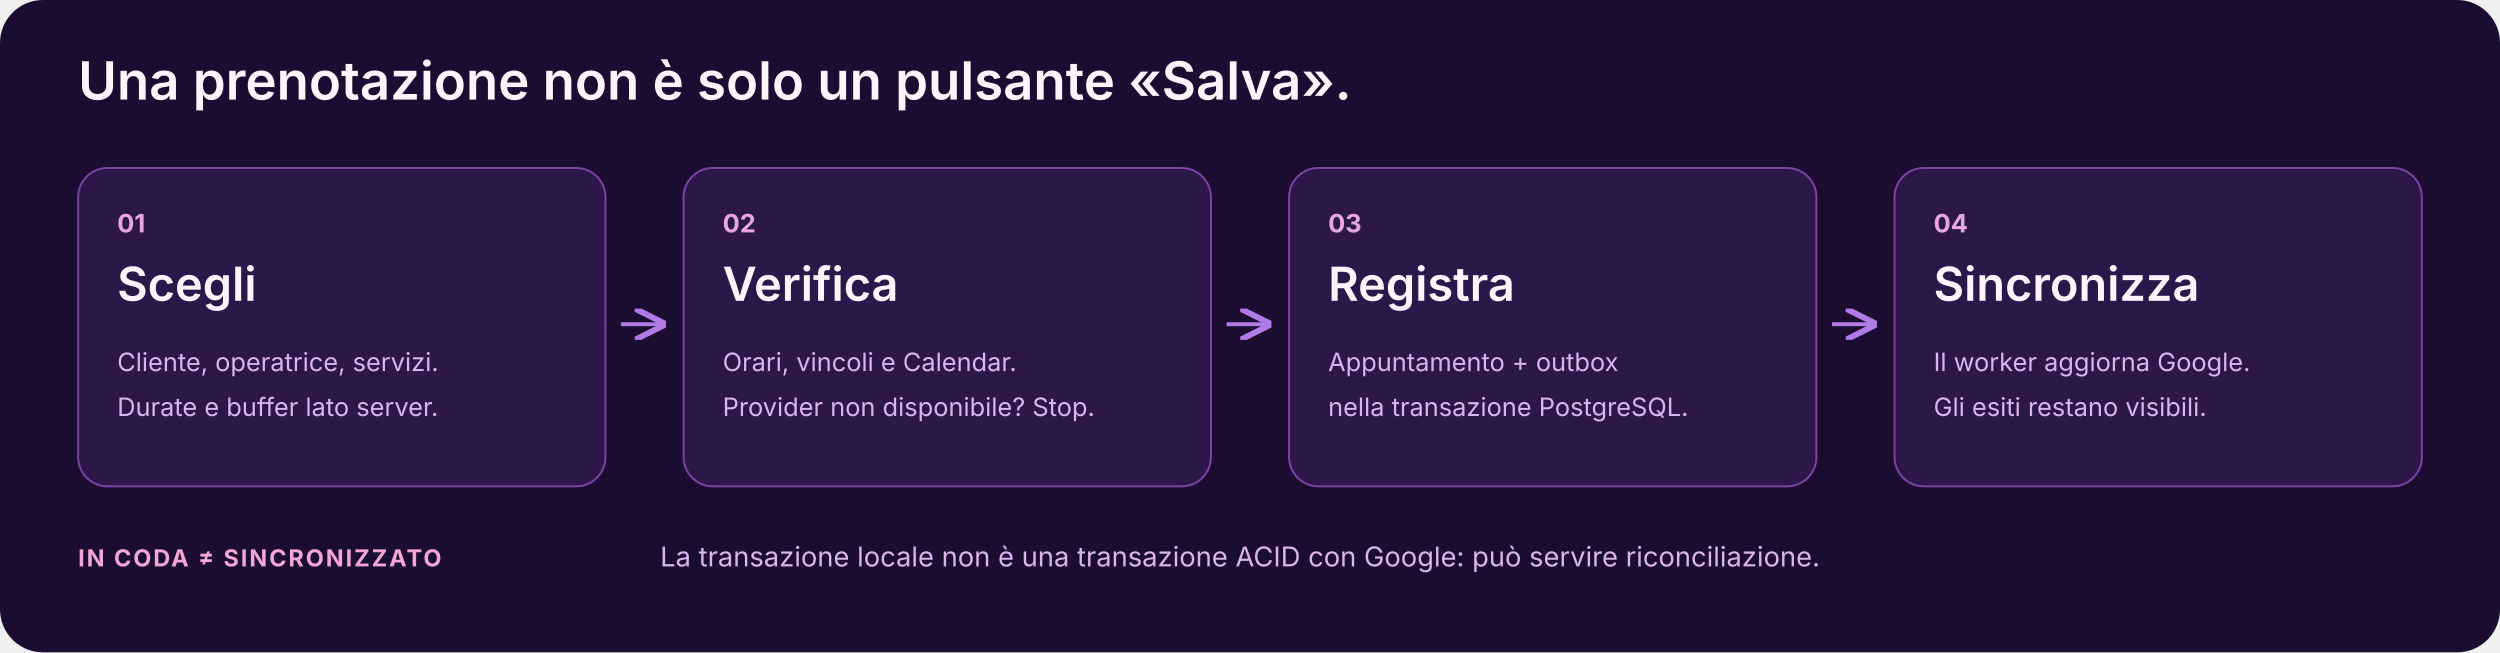
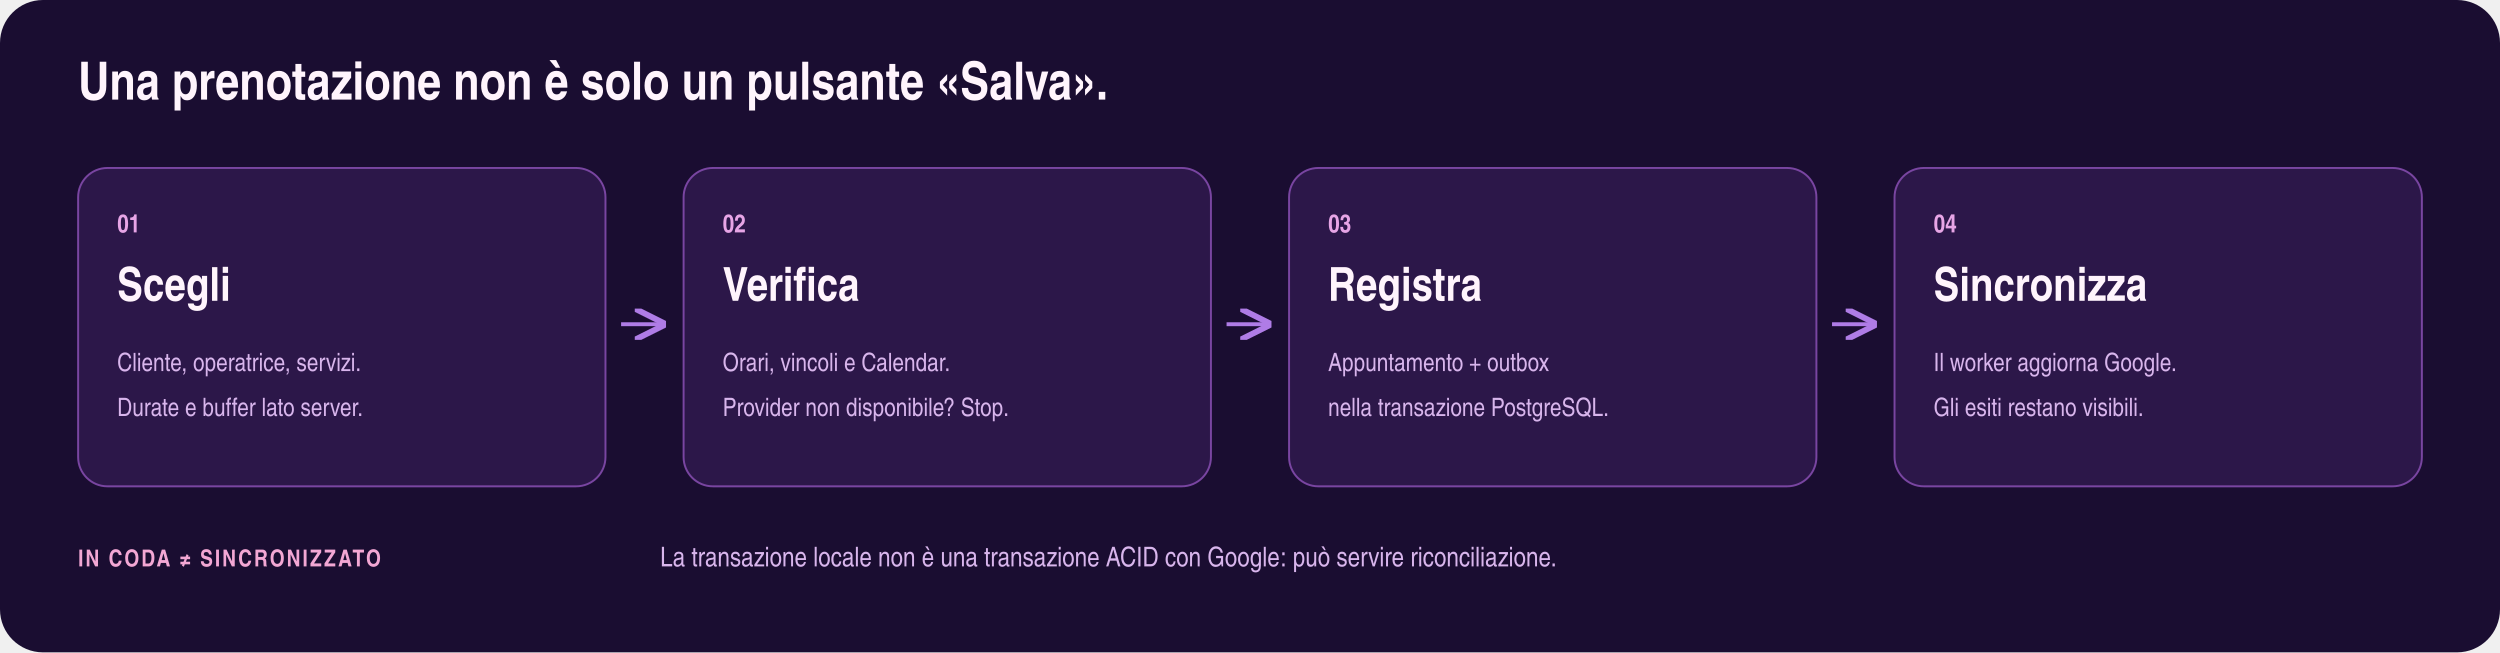
<svg xmlns="http://www.w3.org/2000/svg" width="1280" height="334" viewBox="0 0 1280 334" role="img" aria-labelledby="title desc">
  <defs>
    <pattern id="grid" width="40" height="40" patternUnits="userSpaceOnUse">
      <path d="M40 0H0V40" fill="none" stroke="#ffffff" stroke-opacity=".035" />
    </pattern>
    <marker id="arrow" markerWidth="8" markerHeight="8" refX="7" refY="4" orient="auto">
      <path d="m0 0 8 4-8 4" fill="none" stroke="#AF7CE6" stroke-width="1.5" />
    </marker>
  </defs>
-   <g font-family="Inter, Segoe UI, Arial, sans-serif">
+   <g font-family="Nimbus Sans Narrow,DejaVu Sans Condensed,Arial Narrow,sans-serif">
    <rect x="0" y="0" width="1280" height="334" rx="22" fill="#1A0D31" stroke="none" />
-     <text x="40" y="51" fill="#FFF4FC" font-size="27" font-weight="600">Una prenotazione non è solo un pulsante «Salva».</text>
+     <text x="40" y="51" fill="#FFF4FC" font-family="Impact,Nimbus Sans Narrow,DejaVu Sans Condensed,sans-serif" font-size="27" font-weight="600">Una prenotazione non è solo un pulsante «Salva».</text>
    <rect x="40" y="86" width="270" height="163" rx="15" fill="#2C1749" stroke="#7945A1" />
    <text x="60" y="119" fill="#E7A5E6" font-size="13" font-weight="650">01</text>
    <text x="60" y="154" fill="#FFF4FC" font-size="24" font-weight="600">Scegli</text>
    <text x="60" y="190" fill="#D8B5EC" font-size="13" font-weight="400">Cliente, operatrice, servizi.</text>
    <text x="60" y="213" fill="#D8B5EC" font-size="13" font-weight="400">Durate e buffer lato server.</text>
    <path d="M318 166h21" stroke="#AF7CE6" fill="none" stroke-width="2" marker-end="url(#arrow)" />
    <rect x="350" y="86" width="270" height="163" rx="15" fill="#2C1749" stroke="#7945A1" />
    <text x="370" y="119" fill="#E7A5E6" font-size="13" font-weight="650">02</text>
    <text x="370" y="154" fill="#FFF4FC" font-size="24" font-weight="600">Verifica</text>
    <text x="370" y="190" fill="#D8B5EC" font-size="13" font-weight="400">Orari, vincoli e Calendar.</text>
    <text x="370" y="213" fill="#D8B5EC" font-size="13" font-weight="400">Provider non disponibile? Stop.</text>
    <path d="M628 166h21" stroke="#AF7CE6" fill="none" stroke-width="2" marker-end="url(#arrow)" />
    <rect x="660" y="86" width="270" height="163" rx="15" fill="#2C1749" stroke="#7945A1" />
    <text x="680" y="119" fill="#E7A5E6" font-size="13" font-weight="650">03</text>
    <text x="680" y="154" fill="#FFF4FC" font-size="24" font-weight="600">Registra</text>
    <text x="680" y="190" fill="#D8B5EC" font-size="13" font-weight="400">Appuntamento + outbox</text>
    <text x="680" y="213" fill="#D8B5EC" font-size="13" font-weight="400">nella transazione PostgreSQL.</text>
    <path d="M938 166h21" stroke="#AF7CE6" fill="none" stroke-width="2" marker-end="url(#arrow)" />
    <rect x="970" y="86" width="270" height="163" rx="15" fill="#2C1749" stroke="#7945A1" />
    <text x="990" y="119" fill="#E7A5E6" font-size="13" font-weight="650">04</text>
    <text x="990" y="154" fill="#FFF4FC" font-size="24" font-weight="600">Sincronizza</text>
    <text x="990" y="190" fill="#D8B5EC" font-size="13" font-weight="400">Il worker aggiorna Google.</text>
    <text x="990" y="213" fill="#D8B5EC" font-size="13" font-weight="400">Gli esiti restano visibili.</text>
    <text x="40" y="290" fill="#F3A7D4" font-size="12" font-weight="650" letter-spacing="1">IN CODA ≠ SINCRONIZZATO</text>
    <text x="338" y="290" fill="#D8B5EC" font-size="14" font-weight="400">La transazione locale non è una transazione ACID con Google: può servire riconciliazione.</text>
  </g>
</svg>
